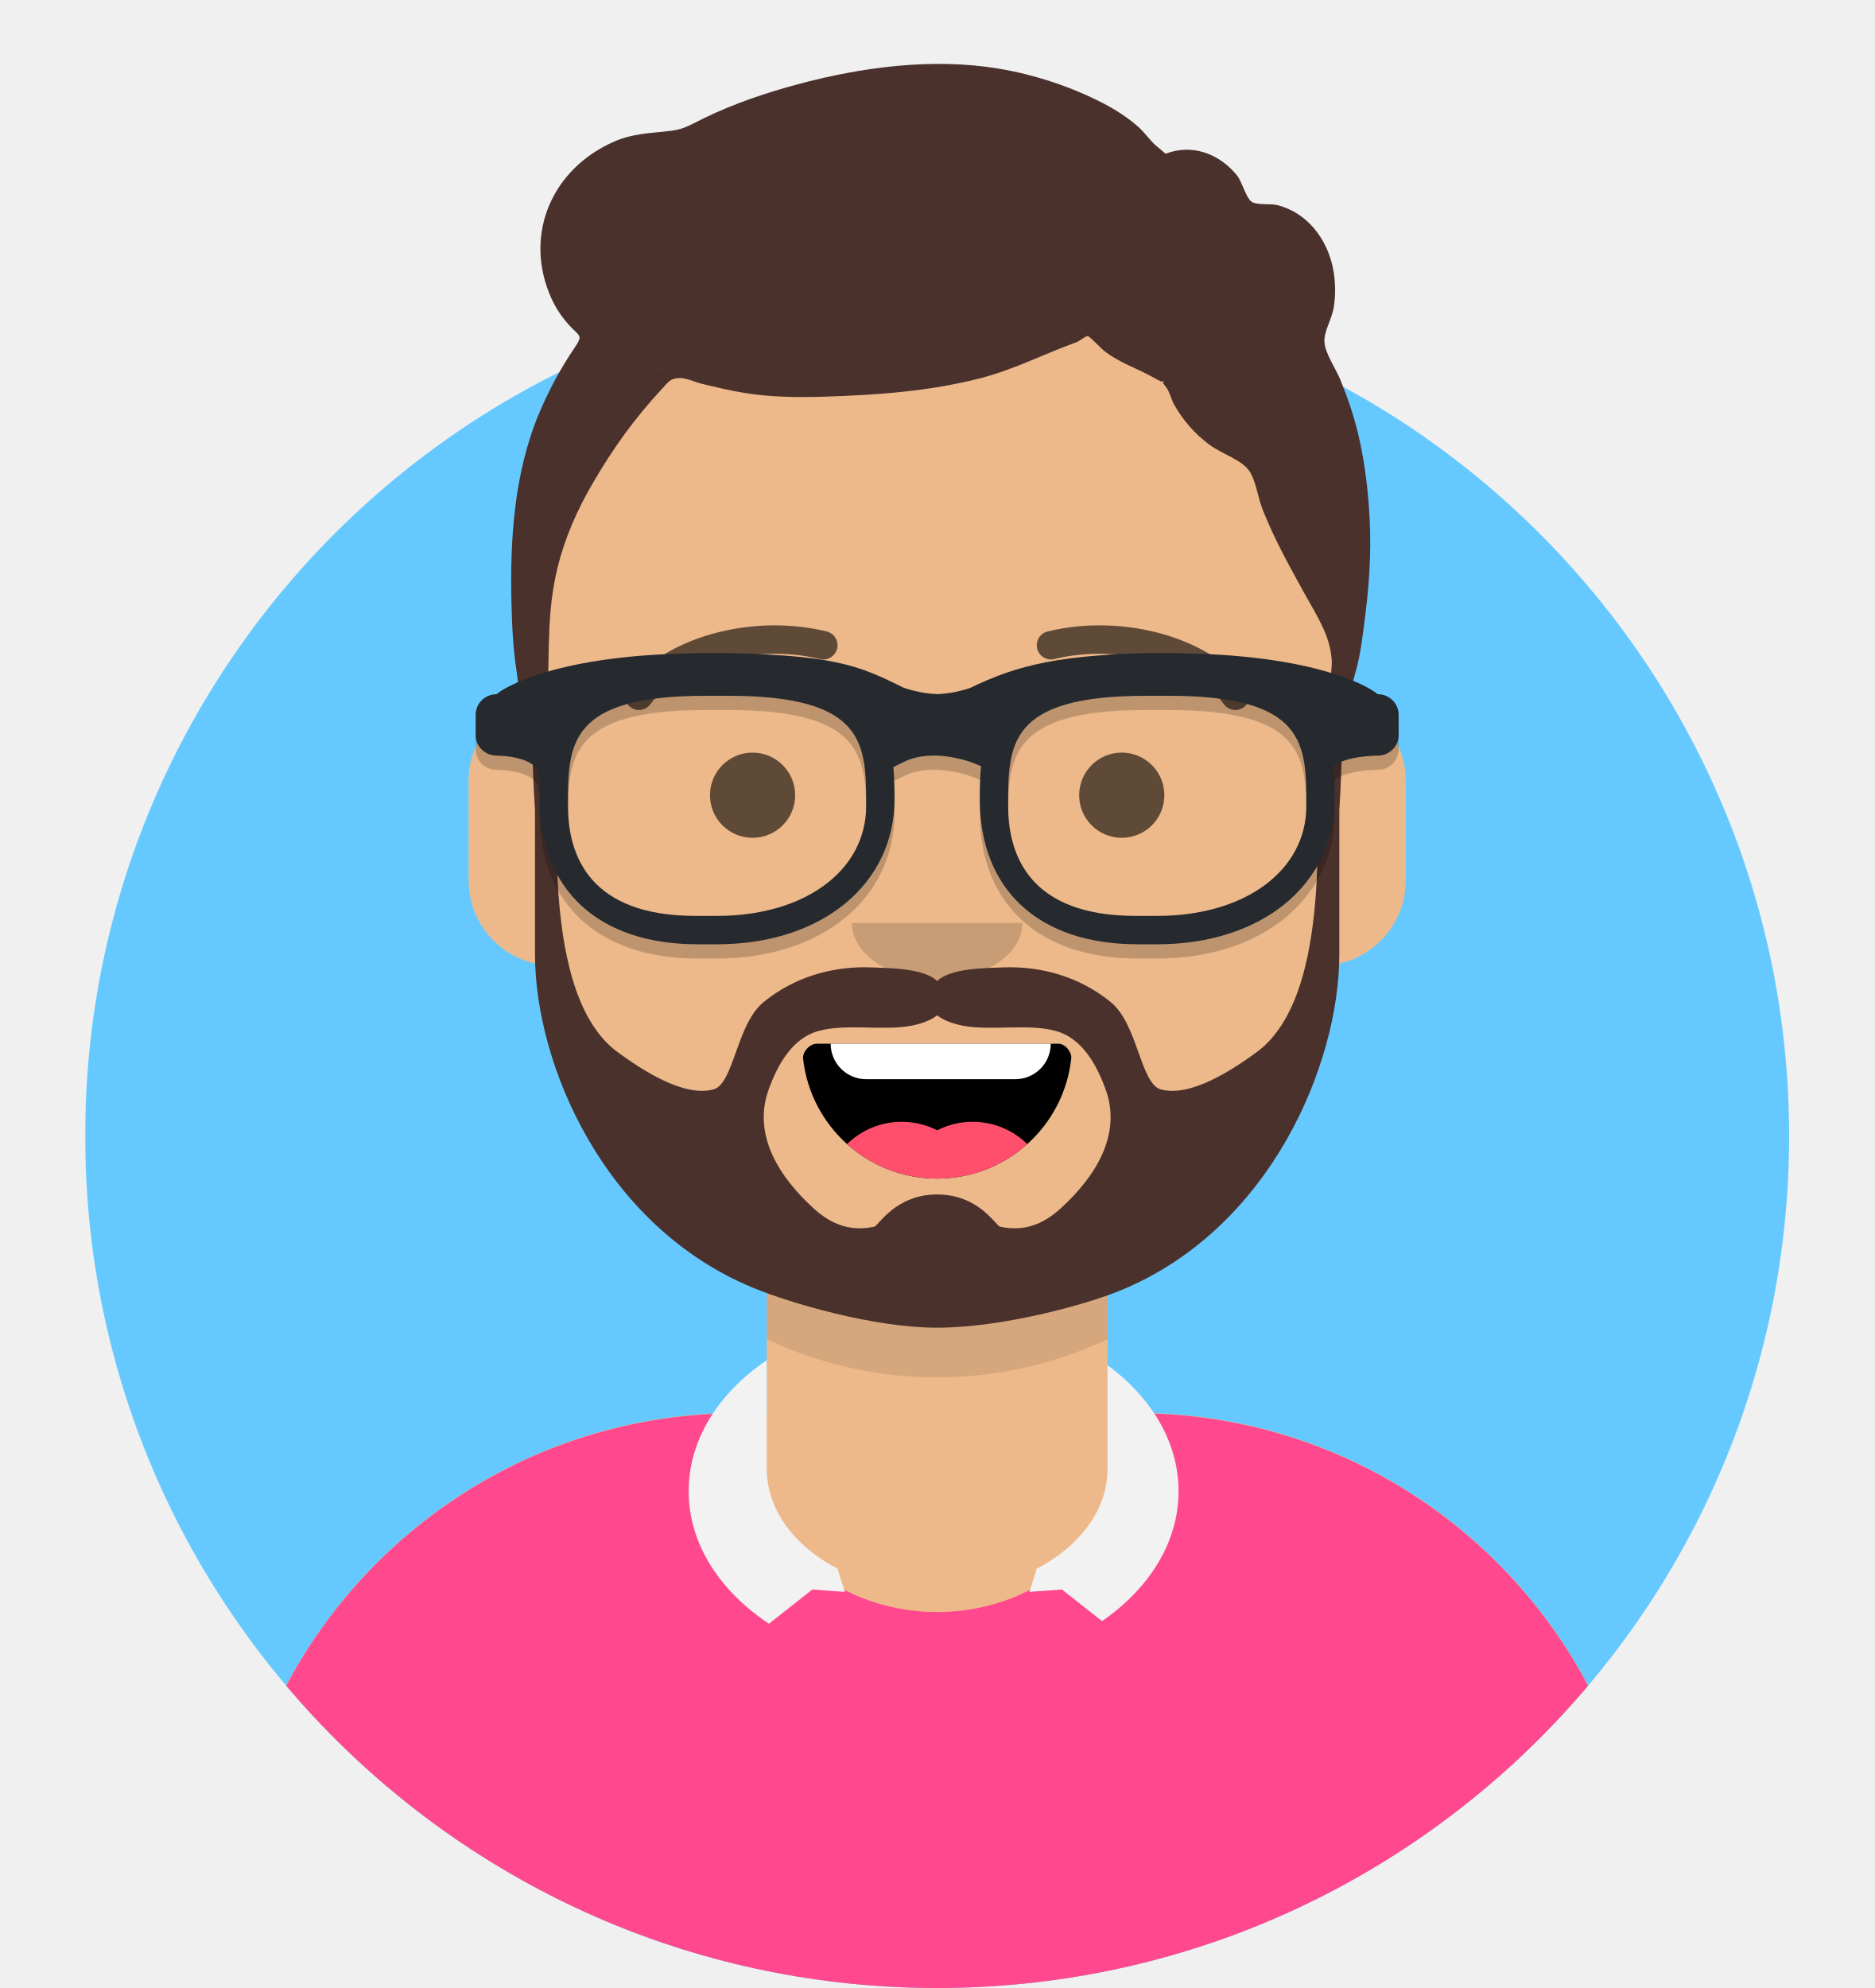
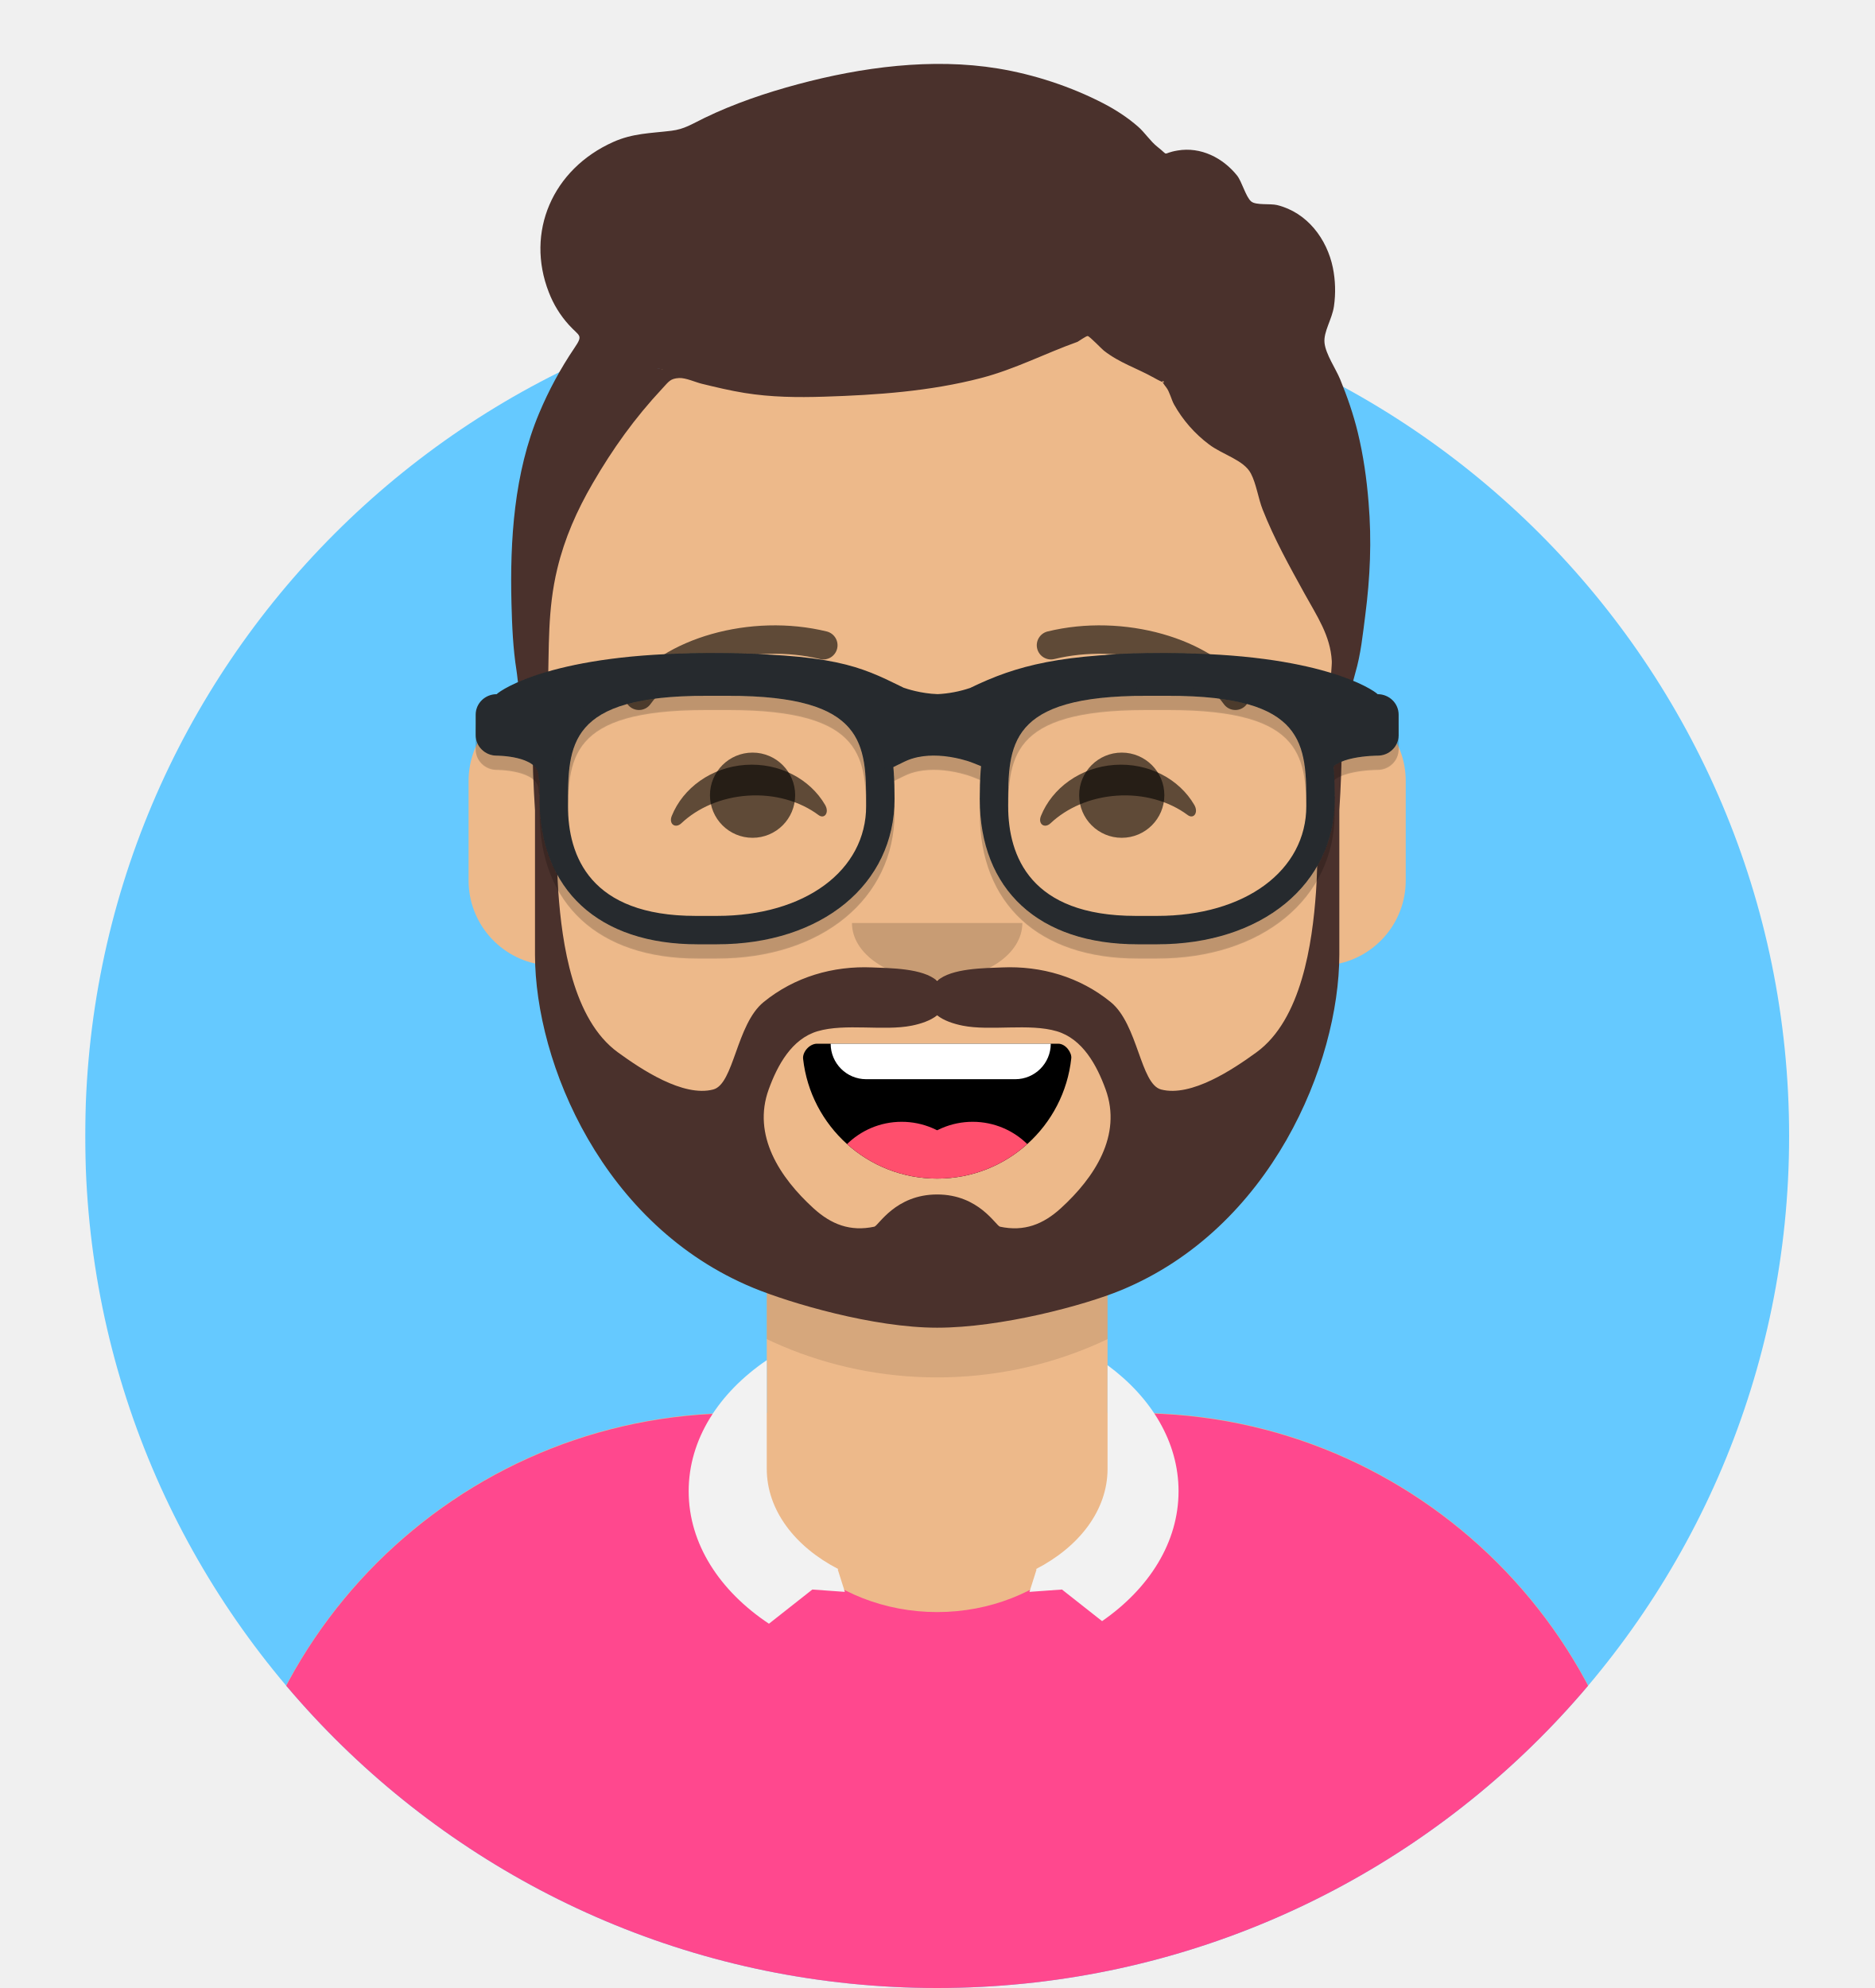
<svg xmlns="http://www.w3.org/2000/svg" viewBox="0 0 264 280" class="avatar">
  <defs>
    <circle id="a" cx="120" cy="120" r="120" />
    <path d="M12 160c0 66.274 53.726 120 120 120s120-53.726 120-120h12V0H0v160h12z" id="c" />
    <path d="M124 144.611V163h4c39.765 0 72 32.235 72 72v9H0v-9c0-39.765 32.235-72 72-72h4v-18.389c-17.237-8.189-29.628-24.924-31.695-44.73C38.48 99.058 34 94.052 34 88V74c0-5.946 4.325-10.882 10-11.834V56c0-30.928 25.072-56 56-56s56 25.072 56 56v6.166c5.675.952 10 5.888 10 11.834v14c0 6.052-4.48 11.058-10.305 11.881-2.067 19.806-14.458 36.541-31.695 44.73z" id="e" />
  </defs>
  <g fill="none" fill-rule="evenodd">
    <g transform="translate(12 40)">
      <mask id="b" fill="#fff">
        <circle cx="120" cy="120" r="120" />
      </mask>
      <circle cx="120" cy="120" r="120" />
      <g mask="url(#b)" fill="#65C9FF">
        <path d="M0 0h240v240H0z" />
      </g>
    </g>
    <mask id="d" fill="#fff">
      <path d="M 12 160 C 12 226.274 65.726 280 132 280 C 198.274 280 252 226.274 252 160 L 264 160 L 264 0 L 0 0 L 0 160 L 12 160 Z" />
    </mask>
    <g mask="url(#d)">
      <g transform="translate(32 36)">
        <mask id="f" fill="#fff">
          <path d="M 124 144.611 L 124 163 L 128 163 C 167.765 163 200 195.235 200 235 L 200 244 L 0 244 L 0 235 C 0 195.235 32.235 163 72 163 L 76 163 L 76 144.611 C 58.763 136.422 46.372 119.687 44.305 99.881 C 38.48 99.058 34 94.052 34 88 L 34 74 C 34 68.054 38.325 63.118 44 62.166 L 44 56 C 44 25.072 69.072 0 100 0 C 130.928 0 156 25.072 156 56 L 156 62.166 C 161.675 63.118 166 68.054 166 74 L 166 88 C 166 94.052 161.52 99.058 155.695 99.881 C 153.628 119.687 141.237 136.422 124 144.611 Z" />
        </mask>
        <path d="M 124 144.611 L 124 163 L 128 163 C 167.765 163 200 195.235 200 235 L 200 244 L 0 244 L 0 235 C 0 195.235 32.235 163 72 163 L 76 163 L 76 144.611 C 58.763 136.422 46.372 119.687 44.305 99.881 C 38.48 99.058 34 94.052 34 88 L 34 74 C 34 68.054 38.325 63.118 44 62.166 L 44 56 C 44 25.072 69.072 0 100 0 C 130.928 0 156 25.072 156 56 L 156 62.166 C 161.675 63.118 166 68.054 166 74 L 166 88 C 166 94.052 161.52 99.058 155.695 99.881 C 153.628 119.687 141.237 136.422 124 144.611 Z" />
        <g mask="url(#f)" fill="#EDB98A">
          <path d="M-32 0h264v244H-32z" />
        </g>
        <path d="M156 79v23c0 30.928-25.072 56-56 56s-56-25.072-56-56V79v15c0 30.928 25.072 56 56 56s56-25.072 56-56V79z" fill-opacity=".1" fill="#000" mask="url(#f)" />
      </g>
      <g transform="translate(0 170)">
        <defs>
          <path d="M105.192 29.052H104c-39.765 0-72 32.235-72 72V110h200v-8.948c0-39.765-32.235-72-72-72h-1.192c.127.983.192 1.984.192 3 0 13.807-12.088 25-27 25s-27-11.193-27-25c0-1.016.065-2.017.192-3z" id="g" />
        </defs>
        <mask id="h" fill="#fff">
          <path d="M 105.192 29.052 L 104 29.052 C 64.235 29.052 32 61.287 32 101.052 L 32 110 L 232 110 L 232 101.052 C 232 61.287 199.765 29.052 160 29.052 L 158.808 29.052 C 158.935 30.035 159 31.036 159 32.052 C 159 45.859 146.912 57.052 132 57.052 C 117.088 57.052 105 45.859 105 32.052 C 105 31.036 105.065 30.035 105.192 29.052 Z" />
        </mask>
        <path d="M 105.192 29.052 L 104 29.052 C 64.235 29.052 32 61.287 32 101.052 L 32 110 L 232 110 L 232 101.052 C 232 61.287 199.765 29.052 160 29.052 L 158.808 29.052 C 158.935 30.035 159 31.036 159 32.052 C 159 45.859 146.912 57.052 132 57.052 C 117.088 57.052 105 45.859 105 32.052 C 105 31.036 105.065 30.035 105.192 29.052 Z" />
        <g mask="url(#h)" fill="#FF488E">
          <path d="M0 0h264v110H0z" />
        </g>
        <path d="M156 22.28c6.182 4.555 10 10.826 10 17.748 0 7.205-4.137 13.705-10.771 18.3l-5.65-4.452-4.579.332 1-3.151-.078-.061C152.022 47.853 156 42.7 156 36.876V22.28zm-48-.709c-6.767 4.603-11 11.169-11 18.457 0 7.398 4.362 14.052 11.308 18.664l6.113-4.816 4.579.332-1-3.151.078-.061C111.978 47.853 108 42.7 108 36.876V21.572z" fill="#F2F2F2" />
      </g>
      <g fill="#000">
        <g transform="translate(78 134)">
          <defs>
            <path d="M35.118 15.128C36.176 24.62 44.226 32 54 32c9.804 0 17.874-7.426 18.892-16.96.082-.767-.775-2.04-1.85-2.04H37.088c-1.08 0-2.075 1.178-1.97 2.128z" id="i" />
          </defs>
          <mask id="j" fill="#fff">
            <path d="M 35.118 15.128 C 36.176 24.62 44.226 32 54 32 C 63.804 32 71.874 24.574 72.892 15.04 C 72.974 14.273 72.117 13 71.042 13 L 37.088 13 C 36.008 13 35.013 14.178 35.118 15.128 Z" />
          </mask>
          <path d="M 35.118 15.128 C 36.176 24.62 44.226 32 54 32 C 63.804 32 71.874 24.574 72.892 15.04 C 72.974 14.273 72.117 13 71.042 13 L 37.088 13 C 36.008 13 35.013 14.178 35.118 15.128 Z" />
          <rect fill="#FFF" mask="url(#j)" x="39" y="2" width="31" height="16" rx="5" />
          <g mask="url(#j)" fill="#FF4F6D">
            <g transform="translate(38 24)">
              <circle cx="11" cy="11" r="11" />
              <circle cx="21" cy="11" r="11" />
            </g>
          </g>
        </g>
        <path d="M120 130c0 4.418 5.373 8 12 8s12-3.582 12-8" fill-opacity=".16" />
        <g transform="translate(76 90)" fill-opacity=".6">
          <circle cx="30" cy="22" r="6" class="right-eye eye-open" />
          <circle cx="56" cy="-18.072" r="6" transform="matrix(1, 0, 0, 1, 26, 40.07216)" class="left-eye eye-open" />
-           <path d="M 70.619 24.92 C 72.196 21.002 76.159 18.07 80.979 17.732 C 85.784 17.397 90.103 19.731 92.219 23.369 C 92.846 24.45 92.128 25.421 91.291 24.797 C 88.699 22.867 85.135 21.797 81.283 22.066 C 77.552 22.326 74.263 23.795 71.971 25.953 C 71.133 26.742 70.157 26.066 70.619 24.92 Z" class="left-eye eye-closed" style="opacity: 0;" />
-           <path d="M 18.619 24.92 C 20.196 21.002 24.159 18.07 28.979 17.732 C 33.784 17.397 38.103 19.731 40.219 23.369 C 40.846 24.45 40.128 25.421 39.291 24.797 C 36.699 22.867 33.135 21.797 29.283 22.066 C 25.552 22.326 22.263 23.795 19.971 25.953 C 19.133 26.742 18.157 26.066 18.619 24.92 Z" class="right-eye eye-closed" style="opacity: 0;" />
+           <path d="M 70.619 24.92 C 72.196 21.002 76.159 18.07 80.979 17.732 C 85.784 17.397 90.103 19.731 92.219 23.369 C 92.846 24.45 92.128 25.421 91.291 24.797 C 88.699 22.867 85.135 21.797 81.283 22.066 C 77.552 22.326 74.263 23.795 71.971 25.953 C 71.133 26.742 70.157 26.066 70.619 24.92 Z" class="left-eye eye-closed" />
+           <path d="M 18.619 24.92 C 20.196 21.002 24.159 18.07 28.979 17.732 C 33.784 17.397 38.103 19.731 40.219 23.369 C 40.846 24.45 40.128 25.421 39.291 24.797 C 36.699 22.867 33.135 21.797 29.283 22.066 C 25.552 22.326 22.263 23.795 19.971 25.953 C 19.133 26.742 18.157 26.066 18.619 24.92 Z" class="right-eye eye-closed" />
        </g>
        <g fill-rule="nonzero" fill-opacity=".6">
          <path d="M91.63 99.159c3.915-5.51 14.648-8.598 23.893-6.328a2 2 0 0 0 .954-3.884c-10.737-2.637-23.165.94-28.107 7.894a2 2 0 0 0 3.26 2.318zM172.37 99.159c-3.915-5.51-14.648-8.598-23.893-6.328a2 2 0 0 1-.954-3.884c10.737-2.637 23.165.94 28.108 7.894a2 2 0 0 1-3.26 2.318z" class="eyebrows" />
        </g>
      </g>
      <defs>
        <path id="k" d="M0 0h264v280H0z" />
        <path d="M94.252 52.022c.123-.054-.182-.075-.916-.062.892-.002 1.197.019.916.062m-8.135-15.72c-.002-.02.017.15 0 0m107.648 34.464c-.264-3.317-.732-6.614-1.518-9.855-.625-2.576-1.478-5.033-2.487-7.491-.61-1.485-2.032-3.524-2.2-5.126-.165-1.577 1.067-3.325 1.33-5.162a15.981 15.981 0 0 0-.156-5.438c-.833-4.023-3.594-7.764-7.857-8.813-.952-.234-2.964.055-3.636-.5-.771-.635-1.308-2.8-2.006-3.669-1.99-2.476-5.095-4.07-8.37-3.514-2.41.409-1.026.907-2.833-.512-1.005-.788-1.756-1.993-2.732-2.847-1.467-1.283-3.15-2.38-4.892-3.282-4.557-2.358-9.754-4.072-14.844-4.908-9.285-1.524-19.195-.195-28.195 2.22-4.479 1.201-8.987 2.726-13.147 4.743-1.783.864-2.813 1.582-4.673 1.808-2.928.357-5.409.339-8.183 1.581-8.536 3.822-12.381 12.689-9.06 21.174a14.64 14.64 0 0 0 2.82 4.584c1.521 1.68 2.072 1.35.762 3.282a52.787 52.787 0 0 0-4.955 9.172c-3.529 8.402-4.12 17.864-3.89 26.824.081 3.137.216 6.313.71 9.42.214 1.344.274 3.872 1.282 4.87.512.506 1.241.788 1.969.587 1.71-.474 1.121-1.735 1.161-2.906.2-5.884-.07-11.089 1.33-16.902 1.033-4.294 2.755-8.195 4.988-12.035 2.838-4.884 5.903-9.173 9.807-13.355.917-.984 1.118-1.4 2.349-1.472.932-.054 2.295.584 3.2.805 1.999.487 4 .968 6.034 1.296 3.74.603 7.444.644 11.217.525 7.426-.232 14.885-.753 22.085-2.623 4.782-1.242 9.022-3.47 13.602-5.105.082-.029 1.23-.847 1.43-.814.282.047 1.978 1.826 2.264 2.05 2.226 1.746 4.667 2.479 7.07 3.83 2.964 1.667.094-.718 1.728 1.359.477.605.72 1.726 1.103 2.411a18.08 18.08 0 0 0 4.93 5.624c1.956 1.47 4.894 2.18 5.891 4.095.769 1.477 1.028 3.484 1.648 5.06 1.628 4.136 3.777 7.992 5.926 11.887 1.732 3.14 3.625 5.881 3.818 9.468.067 1.248-1.121 8.737 1.773 6.46.429-.338 1.353-4.156 1.543-4.804.772-2.633 1.046-5.381 1.395-8.086.694-5.38.923-10.498.47-15.916" id="o" />
      </defs>
      <mask id="l" fill="#fff">
        <path d="M 0 0 L 264 0 L 264 280 L 0 280 Z" />
      </mask>
      <g mask="url(#l)">
        <g transform="translate(-1)">
          <g transform="translate(49 72)">
            <defs>
              <path d="M101.428 98.169c-2.513 2.294-5.19 3.325-8.575 2.604-.582-.124-2.957-4.538-8.853-4.538-5.897 0-8.27 4.414-8.853 4.538-3.385.721-6.062-.31-8.576-2.604-4.725-4.313-8.654-10.26-6.293-16.75 1.23-3.382 3.232-7.095 6.873-8.173 3.887-1.15 9.346-.002 13.264-.788 1.27-.254 2.656-.707 3.585-1.458.929.75 2.316 1.204 3.585 1.458 3.918.786 9.376-.362 13.264.788 3.64 1.078 5.642 4.79 6.873 8.173 2.361 6.49-1.568 12.437-6.294 16.75M140.081 26c-3.41 8.4-2.093 18.858-2.724 27.676-.513 7.167-2.02 17.91-8.384 22.539-3.255 2.367-9.179 6.345-13.431 5.235-2.927-.764-3.24-9.16-7.087-12.303-4.363-3.565-9.812-5.131-15.306-4.89-2.37.105-7.165.08-9.15 1.903-1.983-1.823-6.777-1.798-9.148-1.902-5.494-.242-10.943 1.324-15.306 4.889-3.847 3.143-4.16 11.54-7.087 12.303-4.252 1.11-10.176-2.868-13.431-5.235-6.365-4.63-7.87-15.372-8.384-22.54-.63-8.817.686-19.275-2.724-27.675-1.66 0-.565 16.129-.565 16.129v20.356c.032 15.288 9.581 38.17 30.754 46.908C63.286 111.53 75.015 115 84 115s20.714-3.14 25.892-5.277c21.173-8.737 30.722-31.95 30.754-47.238V42.13S141.74 26 140.081 26" id="m" />
            </defs>
            <mask id="n" fill="#fff">
              <path d="M 101.428 98.169 C 98.915 100.463 96.238 101.494 92.853 100.773 C 92.271 100.649 89.896 96.235 84 96.235 C 78.103 96.235 75.73 100.649 75.147 100.773 C 71.762 101.494 69.085 100.463 66.571 98.169 C 61.846 93.856 57.917 87.909 60.278 81.419 C 61.508 78.037 63.51 74.324 67.151 73.246 C 71.038 72.096 76.497 73.244 80.415 72.458 C 81.685 72.204 83.071 71.751 84 71 C 84.929 71.75 86.316 72.204 87.585 72.458 C 91.503 73.244 96.961 72.096 100.849 73.246 C 104.489 74.324 106.491 78.036 107.722 81.419 C 110.083 87.909 106.154 93.856 101.428 98.169 M 140.081 26 C 136.671 34.4 137.988 44.858 137.357 53.676 C 136.844 60.843 135.337 71.586 128.973 76.215 C 125.718 78.582 119.794 82.56 115.542 81.45 C 112.615 80.686 112.302 72.29 108.455 69.147 C 104.092 65.582 98.643 64.016 93.149 64.257 C 90.779 64.362 85.984 64.337 83.999 66.16 C 82.016 64.337 77.222 64.362 74.851 64.258 C 69.357 64.016 63.908 65.582 59.545 69.147 C 55.698 72.29 55.385 80.687 52.458 81.45 C 48.206 82.56 42.282 78.582 39.027 76.215 C 32.662 71.585 31.157 60.843 30.643 53.675 C 30.013 44.858 31.329 34.4 27.919 26 C 26.259 26 27.354 42.129 27.354 42.129 L 27.354 62.485 C 27.386 77.773 36.935 100.655 58.108 109.393 C 63.286 111.53 75.015 115 84 115 C 92.985 115 104.714 111.86 109.892 109.723 C 131.065 100.986 140.614 77.773 140.646 62.485 L 140.646 42.13 C 140.646 42.13 141.74 26 140.081 26" />
            </mask>
            <path d="M 101.428 98.169 C 98.915 100.463 96.238 101.494 92.853 100.773 C 92.271 100.649 89.896 96.235 84 96.235 C 78.103 96.235 75.73 100.649 75.147 100.773 C 71.762 101.494 69.085 100.463 66.571 98.169 C 61.846 93.856 57.917 87.909 60.278 81.419 C 61.508 78.037 63.51 74.324 67.151 73.246 C 71.038 72.096 76.497 73.244 80.415 72.458 C 81.685 72.204 83.071 71.751 84 71 C 84.929 71.75 86.316 72.204 87.585 72.458 C 91.503 73.244 96.961 72.096 100.849 73.246 C 104.489 74.324 106.491 78.036 107.722 81.419 C 110.083 87.909 106.154 93.856 101.428 98.169 M 140.081 26 C 136.671 34.4 137.988 44.858 137.357 53.676 C 136.844 60.843 135.337 71.586 128.973 76.215 C 125.718 78.582 119.794 82.56 115.542 81.45 C 112.615 80.686 112.302 72.29 108.455 69.147 C 104.092 65.582 98.643 64.016 93.149 64.257 C 90.779 64.362 85.984 64.337 83.999 66.16 C 82.016 64.337 77.222 64.362 74.851 64.258 C 69.357 64.016 63.908 65.582 59.545 69.147 C 55.698 72.29 55.385 80.687 52.458 81.45 C 48.206 82.56 42.282 78.582 39.027 76.215 C 32.662 71.585 31.157 60.843 30.643 53.675 C 30.013 44.858 31.329 34.4 27.919 26 C 26.259 26 27.354 42.129 27.354 42.129 L 27.354 62.485 C 27.386 77.773 36.935 100.655 58.108 109.393 C 63.286 111.53 75.015 115 84 115 C 92.985 115 104.714 111.86 109.892 109.723 C 131.065 100.986 140.614 77.773 140.646 62.485 L 140.646 42.13 C 140.646 42.13 141.74 26 140.081 26" />
            <g mask="url(#n)" fill="#4A312C">
              <path d="M-32 0h264v244H-32z" />
            </g>
          </g>
          <mask id="p" fill="#fff">
            <path d="M 94.252 52.022 C 94.375 51.968 94.07 51.947 93.336 51.96 C 94.228 51.958 94.533 51.979 94.252 52.022 M 86.117 36.302 C 86.115 36.282 86.134 36.452 86.117 36.302 M 193.765 70.766 C 193.501 67.449 193.033 64.152 192.247 60.911 C 191.622 58.335 190.769 55.878 189.76 53.42 C 189.15 51.935 187.728 49.896 187.56 48.294 C 187.395 46.717 188.627 44.969 188.89 43.132 C 189.149 41.324 189.096 39.484 188.734 37.694 C 187.901 33.671 185.14 29.93 180.877 28.881 C 179.925 28.647 177.913 28.936 177.241 28.381 C 176.47 27.746 175.933 25.581 175.235 24.712 C 173.245 22.236 170.14 20.642 166.865 21.198 C 164.455 21.607 165.839 22.105 164.032 20.686 C 163.027 19.898 162.276 18.693 161.3 17.839 C 159.833 16.556 158.15 15.459 156.408 14.557 C 151.851 12.199 146.654 10.485 141.564 9.649 C 132.279 8.125 122.369 9.454 113.369 11.869 C 108.89 13.07 104.382 14.595 100.222 16.612 C 98.439 17.476 97.409 18.194 95.549 18.42 C 92.621 18.777 90.14 18.759 87.366 20.001 C 78.83 23.823 74.985 32.69 78.306 41.175 C 78.955 42.864 79.911 44.418 81.126 45.759 C 82.647 47.439 83.198 47.109 81.888 49.041 C 79.938 51.927 78.278 55 76.933 58.213 C 73.404 66.615 72.813 76.077 73.043 85.037 C 73.124 88.174 73.259 91.35 73.753 94.457 C 73.967 95.801 74.027 98.329 75.035 99.327 C 75.547 99.833 76.276 100.115 77.004 99.914 C 78.714 99.44 78.125 98.179 78.165 97.008 C 78.365 91.124 78.095 85.919 79.495 80.106 C 80.528 75.812 82.25 71.911 84.483 68.071 C 87.321 63.187 90.386 58.898 94.29 54.716 C 95.207 53.732 95.408 53.316 96.639 53.244 C 97.571 53.19 98.934 53.828 99.839 54.049 C 101.838 54.536 103.839 55.017 105.873 55.345 C 109.613 55.948 113.317 55.989 117.09 55.87 C 124.516 55.638 131.975 55.117 139.175 53.247 C 143.957 52.005 148.197 49.777 152.777 48.142 C 152.859 48.113 154.007 47.295 154.207 47.328 C 154.489 47.375 156.185 49.154 156.471 49.378 C 158.697 51.124 161.138 51.857 163.541 53.208 C 166.505 54.875 163.635 52.49 165.269 54.567 C 165.746 55.172 165.989 56.293 166.372 56.978 C 167.605 59.176 169.285 61.091 171.302 62.602 C 173.258 64.072 176.196 64.782 177.193 66.697 C 177.962 68.174 178.221 70.181 178.841 71.757 C 180.469 75.893 182.618 79.749 184.767 83.644 C 186.499 86.784 188.392 89.525 188.585 93.112 C 188.652 94.36 187.464 101.849 190.358 99.572 C 190.787 99.234 191.711 95.416 191.901 94.768 C 192.673 92.135 192.947 89.387 193.296 86.682 C 193.99 81.302 194.219 76.184 193.766 70.766" />
          </mask>
          <path d="M 94.252 52.022 C 94.375 51.968 94.07 51.947 93.336 51.96 C 94.228 51.958 94.533 51.979 94.252 52.022 M 86.117 36.302 C 86.115 36.282 86.134 36.452 86.117 36.302 M 193.765 70.766 C 193.501 67.449 193.033 64.152 192.247 60.911 C 191.622 58.335 190.769 55.878 189.76 53.42 C 189.15 51.935 187.728 49.896 187.56 48.294 C 187.395 46.717 188.627 44.969 188.89 43.132 C 189.149 41.324 189.096 39.484 188.734 37.694 C 187.901 33.671 185.14 29.93 180.877 28.881 C 179.925 28.647 177.913 28.936 177.241 28.381 C 176.47 27.746 175.933 25.581 175.235 24.712 C 173.245 22.236 170.14 20.642 166.865 21.198 C 164.455 21.607 165.839 22.105 164.032 20.686 C 163.027 19.898 162.276 18.693 161.3 17.839 C 159.833 16.556 158.15 15.459 156.408 14.557 C 151.851 12.199 146.654 10.485 141.564 9.649 C 132.279 8.125 122.369 9.454 113.369 11.869 C 108.89 13.07 104.382 14.595 100.222 16.612 C 98.439 17.476 97.409 18.194 95.549 18.42 C 92.621 18.777 90.14 18.759 87.366 20.001 C 78.83 23.823 74.985 32.69 78.306 41.175 C 78.955 42.864 79.911 44.418 81.126 45.759 C 82.647 47.439 83.198 47.109 81.888 49.041 C 79.938 51.927 78.278 55 76.933 58.213 C 73.404 66.615 72.813 76.077 73.043 85.037 C 73.124 88.174 73.259 91.35 73.753 94.457 C 73.967 95.801 74.027 98.329 75.035 99.327 C 75.547 99.833 76.276 100.115 77.004 99.914 C 78.714 99.44 78.125 98.179 78.165 97.008 C 78.365 91.124 78.095 85.919 79.495 80.106 C 80.528 75.812 82.25 71.911 84.483 68.071 C 87.321 63.187 90.386 58.898 94.29 54.716 C 95.207 53.732 95.408 53.316 96.639 53.244 C 97.571 53.19 98.934 53.828 99.839 54.049 C 101.838 54.536 103.839 55.017 105.873 55.345 C 109.613 55.948 113.317 55.989 117.09 55.87 C 124.516 55.638 131.975 55.117 139.175 53.247 C 143.957 52.005 148.197 49.777 152.777 48.142 C 152.859 48.113 154.007 47.295 154.207 47.328 C 154.489 47.375 156.185 49.154 156.471 49.378 C 158.697 51.124 161.138 51.857 163.541 53.208 C 166.505 54.875 163.635 52.49 165.269 54.567 C 165.746 55.172 165.989 56.293 166.372 56.978 C 167.605 59.176 169.285 61.091 171.302 62.602 C 173.258 64.072 176.196 64.782 177.193 66.697 C 177.962 68.174 178.221 70.181 178.841 71.757 C 180.469 75.893 182.618 79.749 184.767 83.644 C 186.499 86.784 188.392 89.525 188.585 93.112 C 188.652 94.36 187.464 101.849 190.358 99.572 C 190.787 99.234 191.711 95.416 191.901 94.768 C 192.673 92.135 192.947 89.387 193.296 86.682 C 193.99 81.302 194.219 76.184 193.766 70.766" />
          <g mask="url(#p)" fill="#4A312C">
            <path d="M0 0h264v280H0z" />
          </g>
          <g transform="translate(62 85)">
            <defs>
              <filter x="-.8%" y="-2.4%" width="101.5%" height="109.8%" filterUnits="objectBoundingBox" id="q">
                <feOffset dy="2" in="SourceAlpha" result="shadowOffsetOuter1" />
                <feColorMatrix values="0 0 0 0 0 0 0 0 0 0 0 0 0 0 0 0 0 0 0.2 0" in="shadowOffsetOuter1" result="shadowMatrixOuter1" />
                <feMerge>
                  <feMergeNode in="shadowMatrixOuter1" />
                  <feMergeNode in="SourceGraphic" />
                </feMerge>
              </filter>
            </defs>
            <g filter="url(#q)" transform="translate(6 7)" fill="#252C2F" fill-rule="nonzero">
              <path d="M34 41h-2.758C17.315 41 9 33.336 9 20.5 9 10.127 10.817 0 32.53 0h2.94C57.183 0 59 10.127 59 20.5 59 32.569 48.721 41 34 41zM32.385 6C13 6 13 12.841 13 21.502 13 28.572 16.116 37 30.97 37H34c12.365 0 21-6.373 21-15.498C55 12.84 55 6 35.615 6h-3.23zM96 41h-2.758C79.315 41 71 33.336 71 20.5 71 10.127 72.817 0 94.53 0h2.94C119.183 0 121 10.127 121 20.5 121 32.569 110.721 41 96 41zM94.385 6C75 6 75 12.841 75 21.502 75 28.572 78.12 37 92.97 37H96c12.365 0 21-6.373 21-15.498C117 12.84 117 6 97.615 6h-3.23z" />
              <path d="M2.955 5.772C3.645 5.096 11.21 0 32.5 0c17.851 0 21.63 1.853 27.35 4.652l.419.207c.398.14 2.431.83 4.81.907a16.998 16.998 0 0 0 4.563-.869C76.17 1.722 82.562 0 97.5 0c21.29 0 28.854 5.096 29.545 5.772 1.634 0 2.955 1.29 2.955 2.885v2.886c0 1.596-1.32 2.886-2.955 2.886 0 0-6.901 0-6.901 2.886 0 2.885-1.962-4.176-1.962-5.772v-2.81c-3.603-1.38-10.054-3.947-20.682-3.947-11.842 0-17.739 2.1-22.798 4.185l.057.137-.003 1.986-2.217 5.35L69.8 15.36c-.244-.097-.772-.27-1.504-.451-2.04-.503-4.137-.656-5.992-.276-.68.14-1.312.35-1.891.633l-2.643 1.29-2.643-5.16.117-2.295.08-.195c-4.362-2.033-8.385-4.12-22.824-4.12-10.628 0-17.078 2.565-20.682 3.944v2.812c0 1.596-2.954 8.657-2.954 5.772 0-2.886-5.91-2.886-5.91-2.886-1.63 0-2.954-1.29-2.954-2.886V8.657c0-1.595 1.324-2.885 2.955-2.885z" />
            </g>
          </g>
        </g>
      </g>
    </g>
  </g>
</svg>
